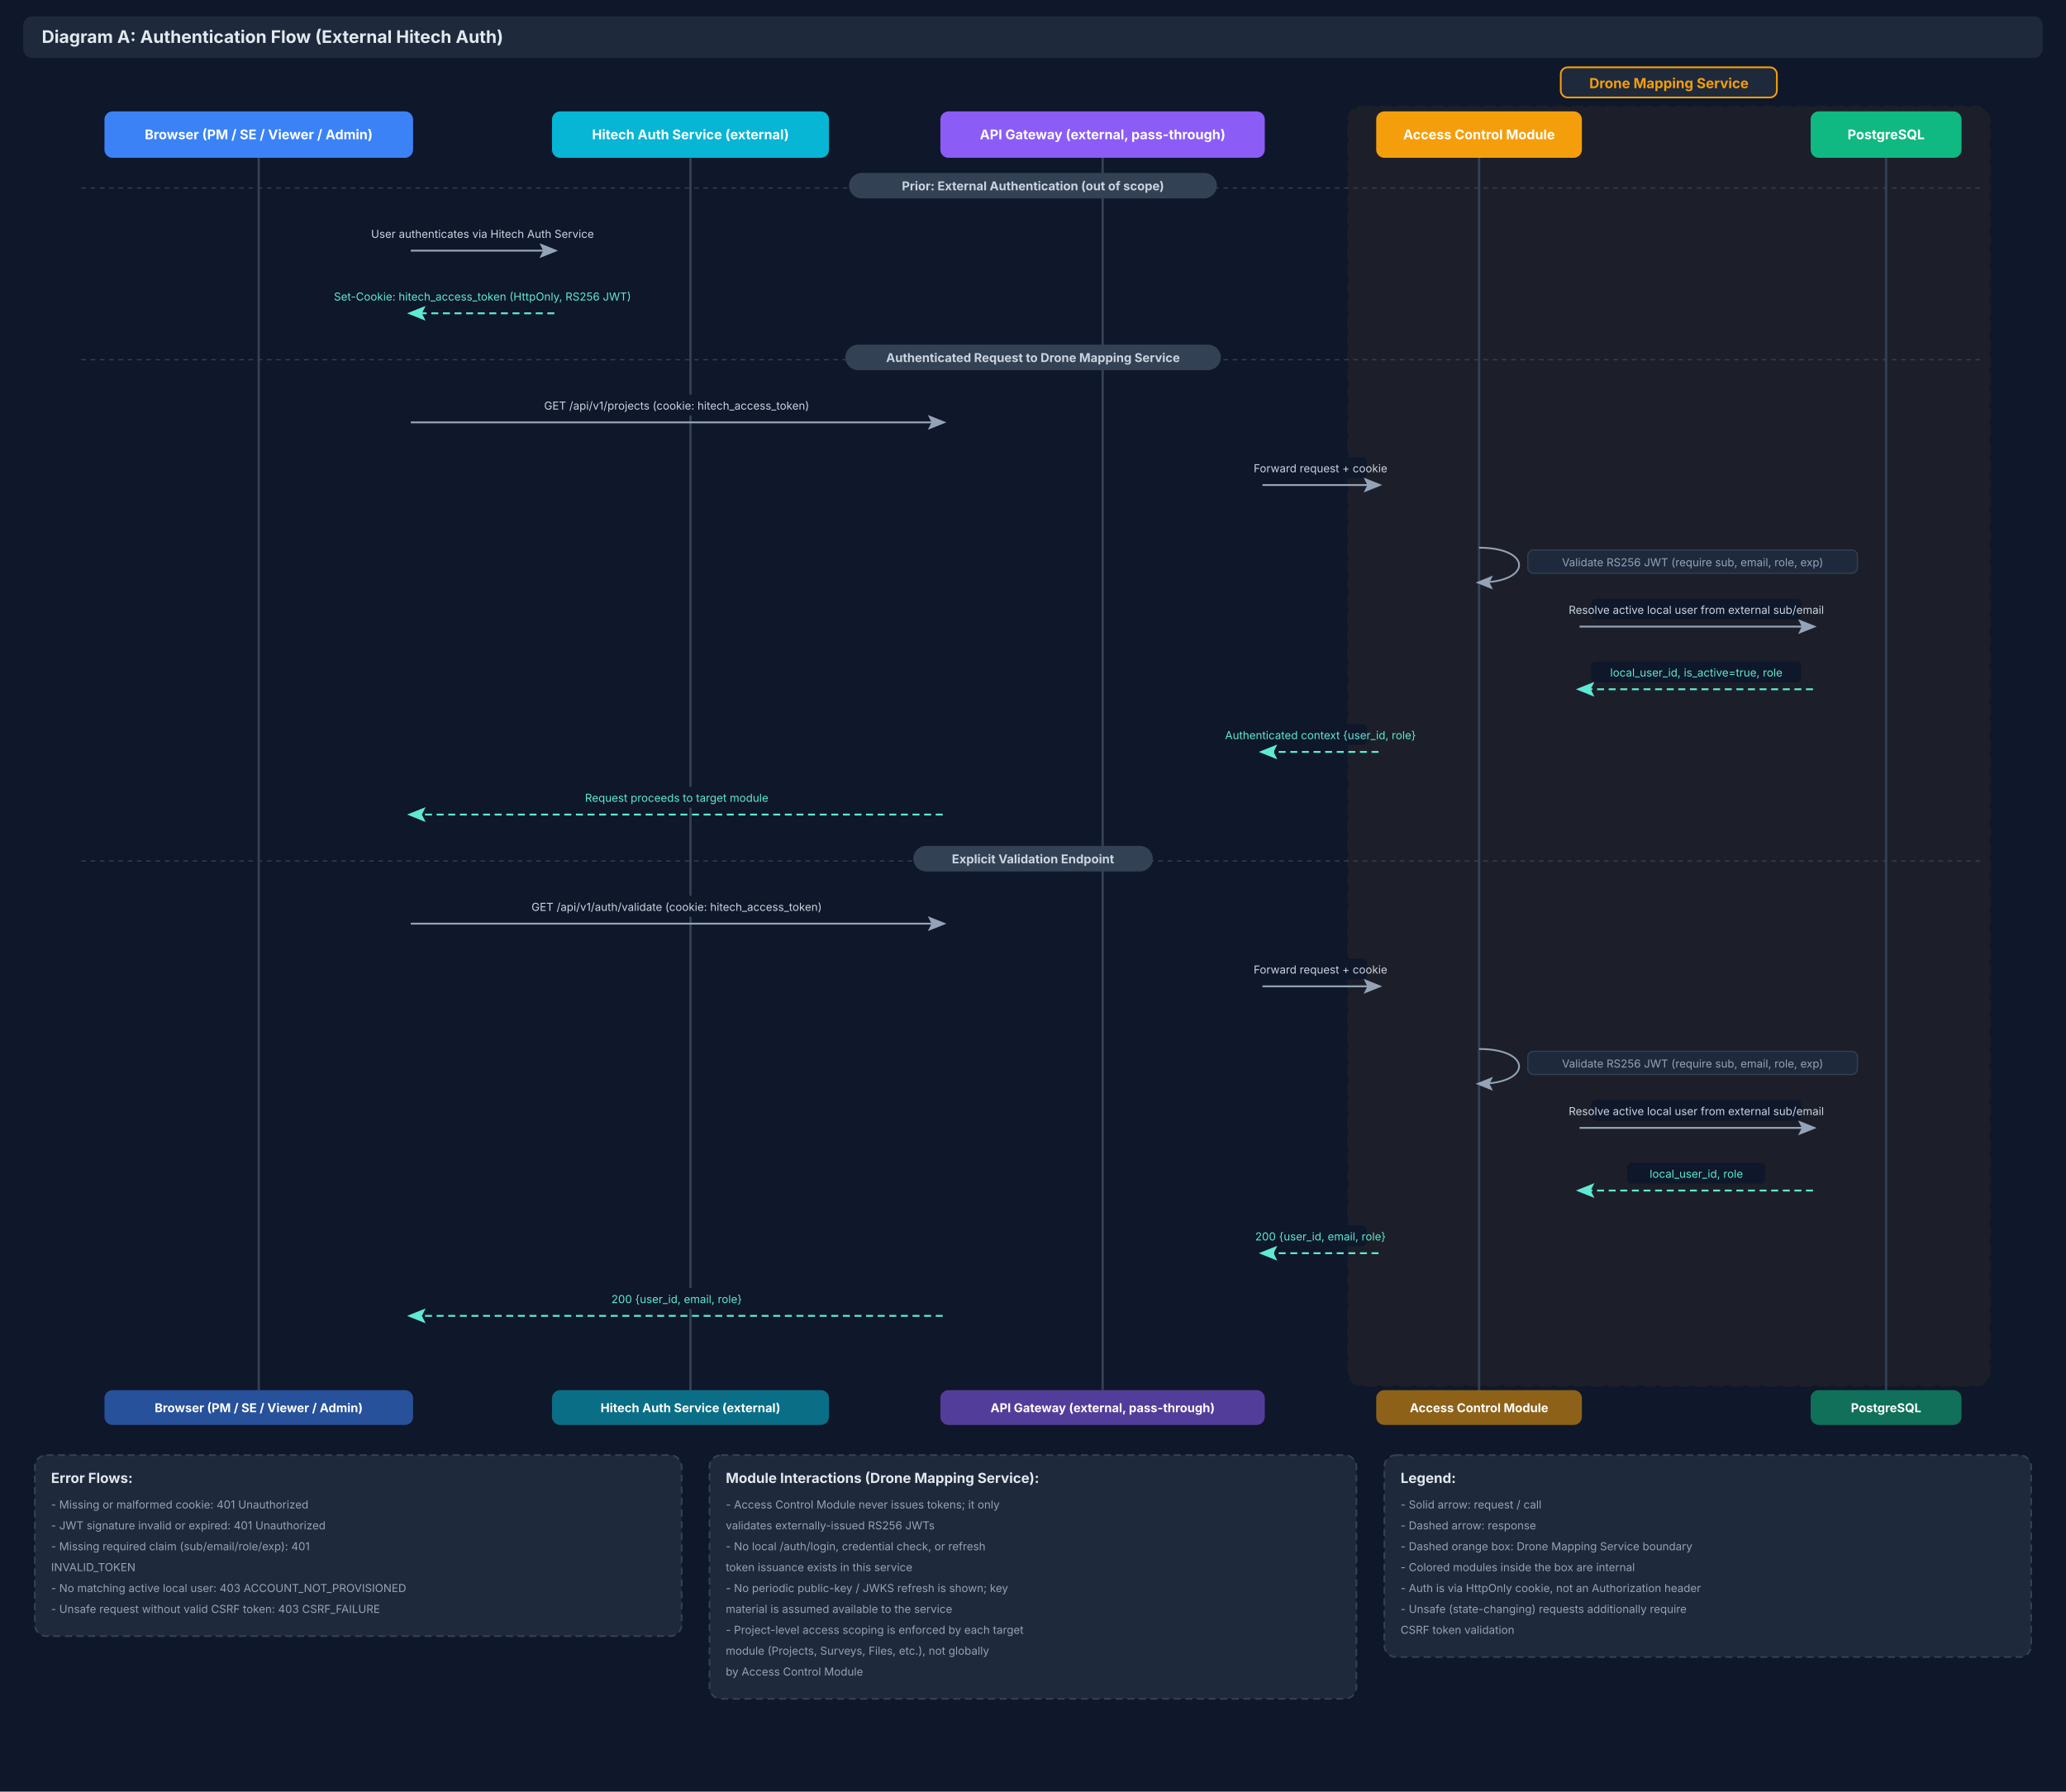
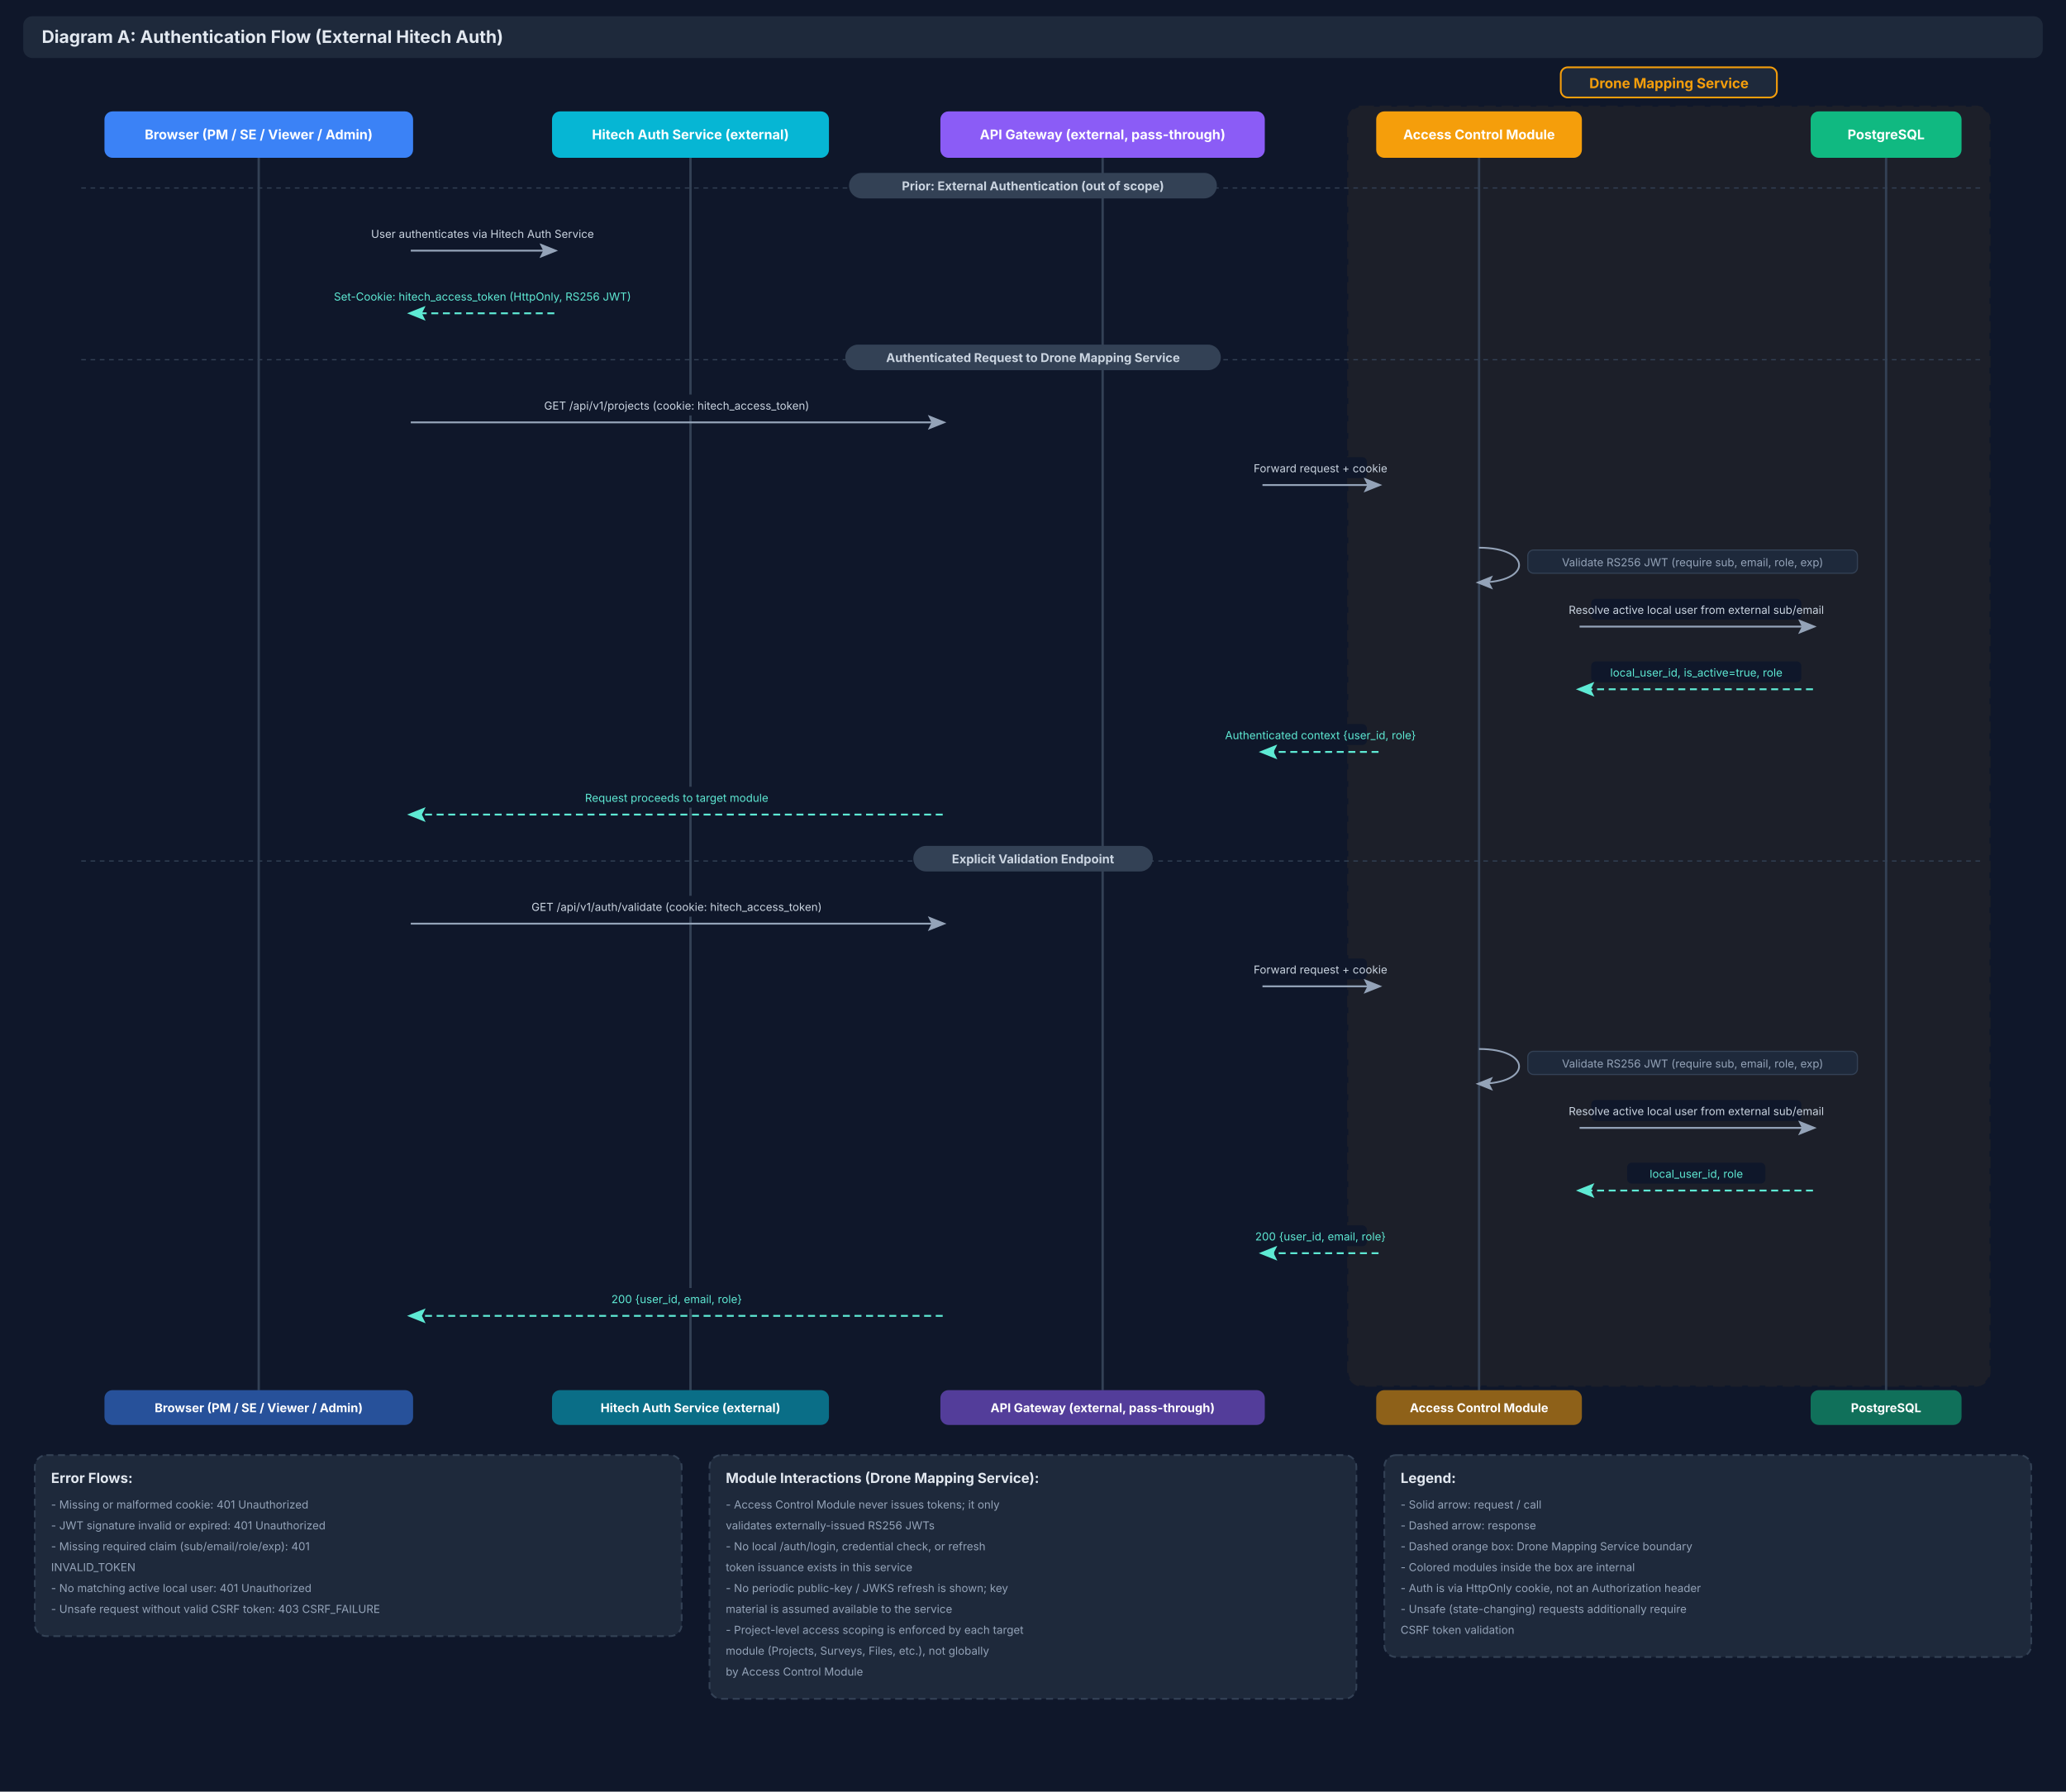
<svg xmlns="http://www.w3.org/2000/svg" viewBox="0 0 1780 1544" font-family="Inter,system-ui,sans-serif">
  <defs>
    <marker id="arrow" markerWidth="10" markerHeight="8" refX="8" refY="4" orient="auto">
      <path d="M0,0 L10,4 L0,8 L2,4 Z" fill="#94a3b8" />
    </marker>
    <marker id="arrow-dashed" markerWidth="10" markerHeight="8" refX="8" refY="4" orient="auto">
      <path d="M0,0 L10,4 L0,8 L2,4 Z" fill="#5eead4" />
    </marker>
  </defs>
  <rect x="0" y="0" width="1780" height="1544" fill="#0f172a" />
  <rect x="20" y="14" width="1740" height="36" rx="8" fill="#1e293b" />
  <text x="36" y="37" fill="#e2e8f0" font-size="15" font-weight="700">Diagram A: Authentication Flow (External Hitech Auth)</text>
  <rect x="1161.7" y="92.0" width="552.3" height="1102.0" rx="12" fill="#f59e0b" opacity="0.06" stroke="#f59e0b" stroke-width="2" stroke-dasharray="10,5" />
  <rect x="1344.7" y="58.0" width="186.2" height="26" rx="6" fill="#1e293b" stroke="#f59e0b" stroke-width="1.5" />
  <text x="1437.9" y="76.0" text-anchor="middle" fill="#f59e0b" font-size="12" font-weight="700">Drone Mapping Service</text>
  <line x1="222.9" y1="136.0" x2="222.9" y2="1198.0" stroke="#334155" stroke-width="2" />
  <rect x="90.0" y="96.0" width="265.9" height="40" rx="7" fill="#3b82f6" />
  <text x="222.9" y="120.0" text-anchor="middle" fill="#fff" font-size="11.5" font-weight="700">Browser (PM / SE / Viewer / Admin)</text>
  <rect x="90.0" y="1198.0" width="265.9" height="30" rx="7" fill="#3b82f6" opacity="0.55" />
  <text x="222.9" y="1217.0" text-anchor="middle" fill="#fff" font-size="10.5" font-weight="700">Browser (PM / SE / Viewer / Admin)</text>
  <line x1="594.9" y1="136.0" x2="594.9" y2="1198.0" stroke="#334155" stroke-width="2" />
  <rect x="475.6" y="96.0" width="238.6" height="40" rx="7" fill="#06b6d4" />
  <text x="594.9" y="120.0" text-anchor="middle" fill="#fff" font-size="11.5" font-weight="700">Hitech Auth Service (external)</text>
  <rect x="475.6" y="1198.0" width="238.6" height="30" rx="7" fill="#06b6d4" opacity="0.55" />
  <text x="594.9" y="1217.0" text-anchor="middle" fill="#fff" font-size="10.5" font-weight="700">Hitech Auth Service (external)</text>
  <line x1="950.0" y1="136.0" x2="950.0" y2="1198.0" stroke="#334155" stroke-width="2" />
  <rect x="810.2" y="96.0" width="279.5" height="40" rx="7" fill="#8b5cf6" />
  <text x="950.0" y="120.0" text-anchor="middle" fill="#fff" font-size="11.5" font-weight="700">API Gateway (external, pass-through)</text>
  <rect x="810.2" y="1198.0" width="279.5" height="30" rx="7" fill="#8b5cf6" opacity="0.55" />
  <text x="950.0" y="1217.0" text-anchor="middle" fill="#fff" font-size="10.5" font-weight="700">API Gateway (external, pass-through)</text>
  <line x1="1274.3" y1="136.0" x2="1274.3" y2="1198.0" stroke="#334155" stroke-width="2" />
  <rect x="1185.7" y="96.0" width="177.2" height="40" rx="7" fill="#f59e0b" />
  <text x="1274.3" y="120.0" text-anchor="middle" fill="#fff" font-size="11.5" font-weight="700">Access Control Module</text>
  <rect x="1185.7" y="1198.0" width="177.2" height="30" rx="7" fill="#f59e0b" opacity="0.55" />
  <text x="1274.3" y="1217.0" text-anchor="middle" fill="#fff" font-size="10.5" font-weight="700">Access Control Module</text>
  <line x1="1625.0" y1="136.0" x2="1625.0" y2="1198.0" stroke="#334155" stroke-width="2" />
  <rect x="1560.0" y="96.0" width="130.0" height="40" rx="7" fill="#10b981" />
  <text x="1625.0" y="120.0" text-anchor="middle" fill="#fff" font-size="11.5" font-weight="700">PostgreSQL</text>
  <rect x="1560.0" y="1198.0" width="130.0" height="30" rx="7" fill="#10b981" opacity="0.55" />
  <text x="1625.0" y="1217.0" text-anchor="middle" fill="#fff" font-size="10.5" font-weight="700">PostgreSQL</text>
  <line x1="70" y1="162.0" x2="1710" y2="162.0" stroke="#334155" stroke-width="1" stroke-dasharray="4,4" />
  <rect x="731.5" y="149.0" width="316.9" height="22" rx="11" fill="#334155" />
  <text x="890.0" y="164.0" text-anchor="middle" fill="#cbd5e1" font-size="10.5" font-weight="700">Prior: External Authentication (out of scope)</text>
  <line x1="353.9" y1="216.0" x2="477.6" y2="216.0" stroke="#94a3b8" stroke-width="1.6" marker-end="url(#arrow)" />
  <rect x="363.9" y="192.0" width="103.7" height="18" rx="4" fill="#0f172a" />
  <text x="415.7" y="205.0" text-anchor="middle" fill="#cbd5e1" font-size="9.5">User authenticates via Hitech Auth Service</text>
  <line x1="477.6" y1="270.0" x2="353.9" y2="270.0" stroke="#5eead4" stroke-width="1.6" stroke-dasharray="6,4" marker-end="url(#arrow-dashed)" />
  <rect x="363.9" y="246.0" width="103.7" height="18" rx="4" fill="#0f172a" />
  <text x="415.7" y="259.0" text-anchor="middle" fill="#5eead4" font-size="9.5">Set-Cookie: hitech_access_token (HttpOnly, RS256 JWT)</text>
  <line x1="70" y1="310.0" x2="1710" y2="310.0" stroke="#334155" stroke-width="1" stroke-dasharray="4,4" />
  <rect x="728.3" y="297.0" width="323.5" height="22" rx="11" fill="#334155" />
  <text x="890.0" y="312.0" text-anchor="middle" fill="#cbd5e1" font-size="10.5" font-weight="700">Authenticated Request to Drone Mapping Service</text>
  <line x1="353.9" y1="364.0" x2="812.2" y2="364.0" stroke="#94a3b8" stroke-width="1.6" marker-end="url(#arrow)" />
  <rect x="441.0" y="340.0" width="284.0" height="18" rx="4" fill="#0f172a" />
  <text x="583.0" y="353.0" text-anchor="middle" fill="#cbd5e1" font-size="9.5">GET /api/v1/projects (cookie: hitech_access_token)</text>
  <line x1="1087.7" y1="418.0" x2="1187.7" y2="418.0" stroke="#94a3b8" stroke-width="1.6" marker-end="url(#arrow)" />
  <rect x="1097.7" y="394.0" width="80.0" height="18" rx="4" fill="#0f172a" />
  <text x="1137.7" y="407.0" text-anchor="middle" fill="#cbd5e1" font-size="9.5">Forward request + cookie</text>
  <path d="M1274.3,472.0 C1320.3,472.0 1320.3,502.0 1274.3,502.0" fill="none" stroke="#94a3b8" stroke-width="1.5" marker-end="url(#arrow)" />
  <rect x="1316.3" y="474.0" width="284.0" height="20" rx="5" fill="#1e293b" stroke="#334155" />
  <text x="1458.3" y="488.0" text-anchor="middle" fill="#94a3b8" font-size="9.5">Validate RS256 JWT (require sub, email, role, exp)</text>
  <line x1="1360.9" y1="540.0" x2="1562.0" y2="540.0" stroke="#94a3b8" stroke-width="1.6" marker-end="url(#arrow)" />
  <rect x="1370.9" y="516.0" width="181.1" height="18" rx="4" fill="#0f172a" />
  <text x="1461.5" y="529.0" text-anchor="middle" fill="#cbd5e1" font-size="9.5">Resolve active local user from external sub/email</text>
  <line x1="1562.0" y1="594.0" x2="1360.9" y2="594.0" stroke="#5eead4" stroke-width="1.6" stroke-dasharray="6,4" marker-end="url(#arrow-dashed)" />
  <rect x="1370.9" y="570.0" width="181.1" height="18" rx="4" fill="#0f172a" />
  <text x="1461.5" y="583.0" text-anchor="middle" fill="#5eead4" font-size="9.5">local_user_id, is_active=true, role</text>
  <line x1="1187.7" y1="648.0" x2="1087.7" y2="648.0" stroke="#5eead4" stroke-width="1.6" stroke-dasharray="6,4" marker-end="url(#arrow-dashed)" />
  <rect x="1097.7" y="624.0" width="80.0" height="18" rx="4" fill="#0f172a" />
  <text x="1137.7" y="637.0" text-anchor="middle" fill="#5eead4" font-size="9.5">Authenticated context {user_id, role}</text>
  <line x1="812.2" y1="702.0" x2="353.9" y2="702.0" stroke="#5eead4" stroke-width="1.6" stroke-dasharray="6,4" marker-end="url(#arrow-dashed)" />
  <rect x="486.3" y="678.0" width="193.6" height="18" rx="4" fill="#0f172a" />
  <text x="583.0" y="691.0" text-anchor="middle" fill="#5eead4" font-size="9.5">Request proceeds to target module</text>
  <line x1="70" y1="742.0" x2="1710" y2="742.0" stroke="#334155" stroke-width="1" stroke-dasharray="4,4" />
  <rect x="786.9" y="729.0" width="206.3" height="22" rx="11" fill="#334155" />
  <text x="890.0" y="744.0" text-anchor="middle" fill="#cbd5e1" font-size="10.5" font-weight="700">Explicit Validation Endpoint</text>
  <line x1="353.9" y1="796.0" x2="812.2" y2="796.0" stroke="#94a3b8" stroke-width="1.6" marker-end="url(#arrow)" />
  <rect x="427.7" y="772.0" width="310.6" height="18" rx="4" fill="#0f172a" />
  <text x="583.0" y="785.0" text-anchor="middle" fill="#cbd5e1" font-size="9.5">GET /api/v1/auth/validate (cookie: hitech_access_token)</text>
  <line x1="1087.7" y1="850.0" x2="1187.7" y2="850.0" stroke="#94a3b8" stroke-width="1.6" marker-end="url(#arrow)" />
  <rect x="1097.7" y="826.0" width="80.0" height="18" rx="4" fill="#0f172a" />
  <text x="1137.7" y="839.0" text-anchor="middle" fill="#cbd5e1" font-size="9.5">Forward request + cookie</text>
  <path d="M1274.3,904.0 C1320.3,904.0 1320.3,934.0 1274.3,934.0" fill="none" stroke="#94a3b8" stroke-width="1.5" marker-end="url(#arrow)" />
  <rect x="1316.3" y="906.0" width="284.0" height="20" rx="5" fill="#1e293b" stroke="#334155" />
  <text x="1458.3" y="920.0" text-anchor="middle" fill="#94a3b8" font-size="9.5">Validate RS256 JWT (require sub, email, role, exp)</text>
  <line x1="1360.9" y1="972.0" x2="1562.0" y2="972.0" stroke="#94a3b8" stroke-width="1.6" marker-end="url(#arrow)" />
  <rect x="1370.9" y="948.0" width="181.1" height="18" rx="4" fill="#0f172a" />
  <text x="1461.5" y="961.0" text-anchor="middle" fill="#cbd5e1" font-size="9.5">Resolve active local user from external sub/email</text>
  <line x1="1562.0" y1="1026.0" x2="1360.9" y2="1026.0" stroke="#5eead4" stroke-width="1.6" stroke-dasharray="6,4" marker-end="url(#arrow-dashed)" />
  <rect x="1401.9" y="1002.0" width="119.1" height="18" rx="4" fill="#0f172a" />
  <text x="1461.5" y="1015.0" text-anchor="middle" fill="#5eead4" font-size="9.5">local_user_id, role</text>
  <line x1="1187.7" y1="1080.0" x2="1087.7" y2="1080.0" stroke="#5eead4" stroke-width="1.6" stroke-dasharray="6,4" marker-end="url(#arrow-dashed)" />
  <rect x="1097.7" y="1056.0" width="80.0" height="18" rx="4" fill="#0f172a" />
  <text x="1137.7" y="1069.0" text-anchor="middle" fill="#5eead4" font-size="9.5">200 {user_id, email, role}</text>
  <line x1="812.2" y1="1134.0" x2="353.9" y2="1134.0" stroke="#5eead4" stroke-width="1.6" stroke-dasharray="6,4" marker-end="url(#arrow-dashed)" />
  <rect x="504.9" y="1110.0" width="156.3" height="18" rx="4" fill="#0f172a" />
  <text x="583.0" y="1123.0" text-anchor="middle" fill="#5eead4" font-size="9.5">200 {user_id, email, role}</text>
  <rect x="30.0" y="1254.0" width="557.3" height="156.0" rx="10" fill="#1e293b" stroke="#334155" stroke-width="1.5" stroke-dasharray="6,4" />
  <text x="44.0" y="1278.0" fill="#e2e8f0" font-size="12" font-weight="700">Error Flows:</text>
  <text x="44.0" y="1300.0" fill="#94a3b8" font-size="9.5">- Missing or malformed cookie: 401 Unauthorized</text>
  <text x="44.0" y="1318.0" fill="#94a3b8" font-size="9.5">- JWT signature invalid or expired: 401 Unauthorized</text>
  <text x="44.0" y="1336.0" fill="#94a3b8" font-size="9.5">- Missing required claim (sub/email/role/exp): 401</text>
  <text x="44.0" y="1354.0" fill="#94a3b8" font-size="9.5">  INVALID_TOKEN</text>
-   <text x="44.0" y="1372.0" fill="#94a3b8" font-size="9.5">- No matching active local user: 403 ACCOUNT_NOT_PROVISIONED</text>
+   <text x="44.0" y="1372.0" fill="#94a3b8" font-size="9.5">- No matching active local user: 401 Unauthorized</text>
  <text x="44.0" y="1390.0" fill="#94a3b8" font-size="9.5">- Unsafe request without valid CSRF token: 403 CSRF_FAILURE</text>
  <rect x="611.3" y="1254.0" width="557.3" height="210.0" rx="10" fill="#1e293b" stroke="#334155" stroke-width="1.5" stroke-dasharray="6,4" />
  <text x="625.3" y="1278.0" fill="#e2e8f0" font-size="12" font-weight="700">Module Interactions (Drone Mapping Service):</text>
  <text x="625.3" y="1300.0" fill="#94a3b8" font-size="9.5">- Access Control Module never issues tokens; it only</text>
  <text x="625.3" y="1318.0" fill="#94a3b8" font-size="9.5">  validates externally-issued RS256 JWTs</text>
  <text x="625.3" y="1336.0" fill="#94a3b8" font-size="9.5">- No local /auth/login, credential check, or refresh</text>
  <text x="625.3" y="1354.0" fill="#94a3b8" font-size="9.5">  token issuance exists in this service</text>
  <text x="625.3" y="1372.0" fill="#94a3b8" font-size="9.5">- No periodic public-key / JWKS refresh is shown; key</text>
  <text x="625.3" y="1390.0" fill="#94a3b8" font-size="9.5">  material is assumed available to the service</text>
  <text x="625.3" y="1408.0" fill="#94a3b8" font-size="9.5">- Project-level access scoping is enforced by each target</text>
  <text x="625.3" y="1426.0" fill="#94a3b8" font-size="9.5">  module (Projects, Surveys, Files, etc.), not globally</text>
  <text x="625.3" y="1444.0" fill="#94a3b8" font-size="9.5">  by Access Control Module</text>
  <rect x="1192.7" y="1254.0" width="557.3" height="174.0" rx="10" fill="#1e293b" stroke="#334155" stroke-width="1.5" stroke-dasharray="6,4" />
  <text x="1206.7" y="1278.0" fill="#e2e8f0" font-size="12" font-weight="700">Legend:</text>
  <text x="1206.7" y="1300.0" fill="#94a3b8" font-size="9.5">- Solid arrow: request / call</text>
  <text x="1206.7" y="1318.0" fill="#94a3b8" font-size="9.5">- Dashed arrow: response</text>
  <text x="1206.7" y="1336.0" fill="#94a3b8" font-size="9.5">- Dashed orange box: Drone Mapping Service boundary</text>
  <text x="1206.7" y="1354.0" fill="#94a3b8" font-size="9.5">- Colored modules inside the box are internal</text>
  <text x="1206.7" y="1372.0" fill="#94a3b8" font-size="9.5">- Auth is via HttpOnly cookie, not an Authorization header</text>
  <text x="1206.7" y="1390.0" fill="#94a3b8" font-size="9.5">- Unsafe (state-changing) requests additionally require</text>
  <text x="1206.7" y="1408.0" fill="#94a3b8" font-size="9.5">  CSRF token validation</text>
</svg>
